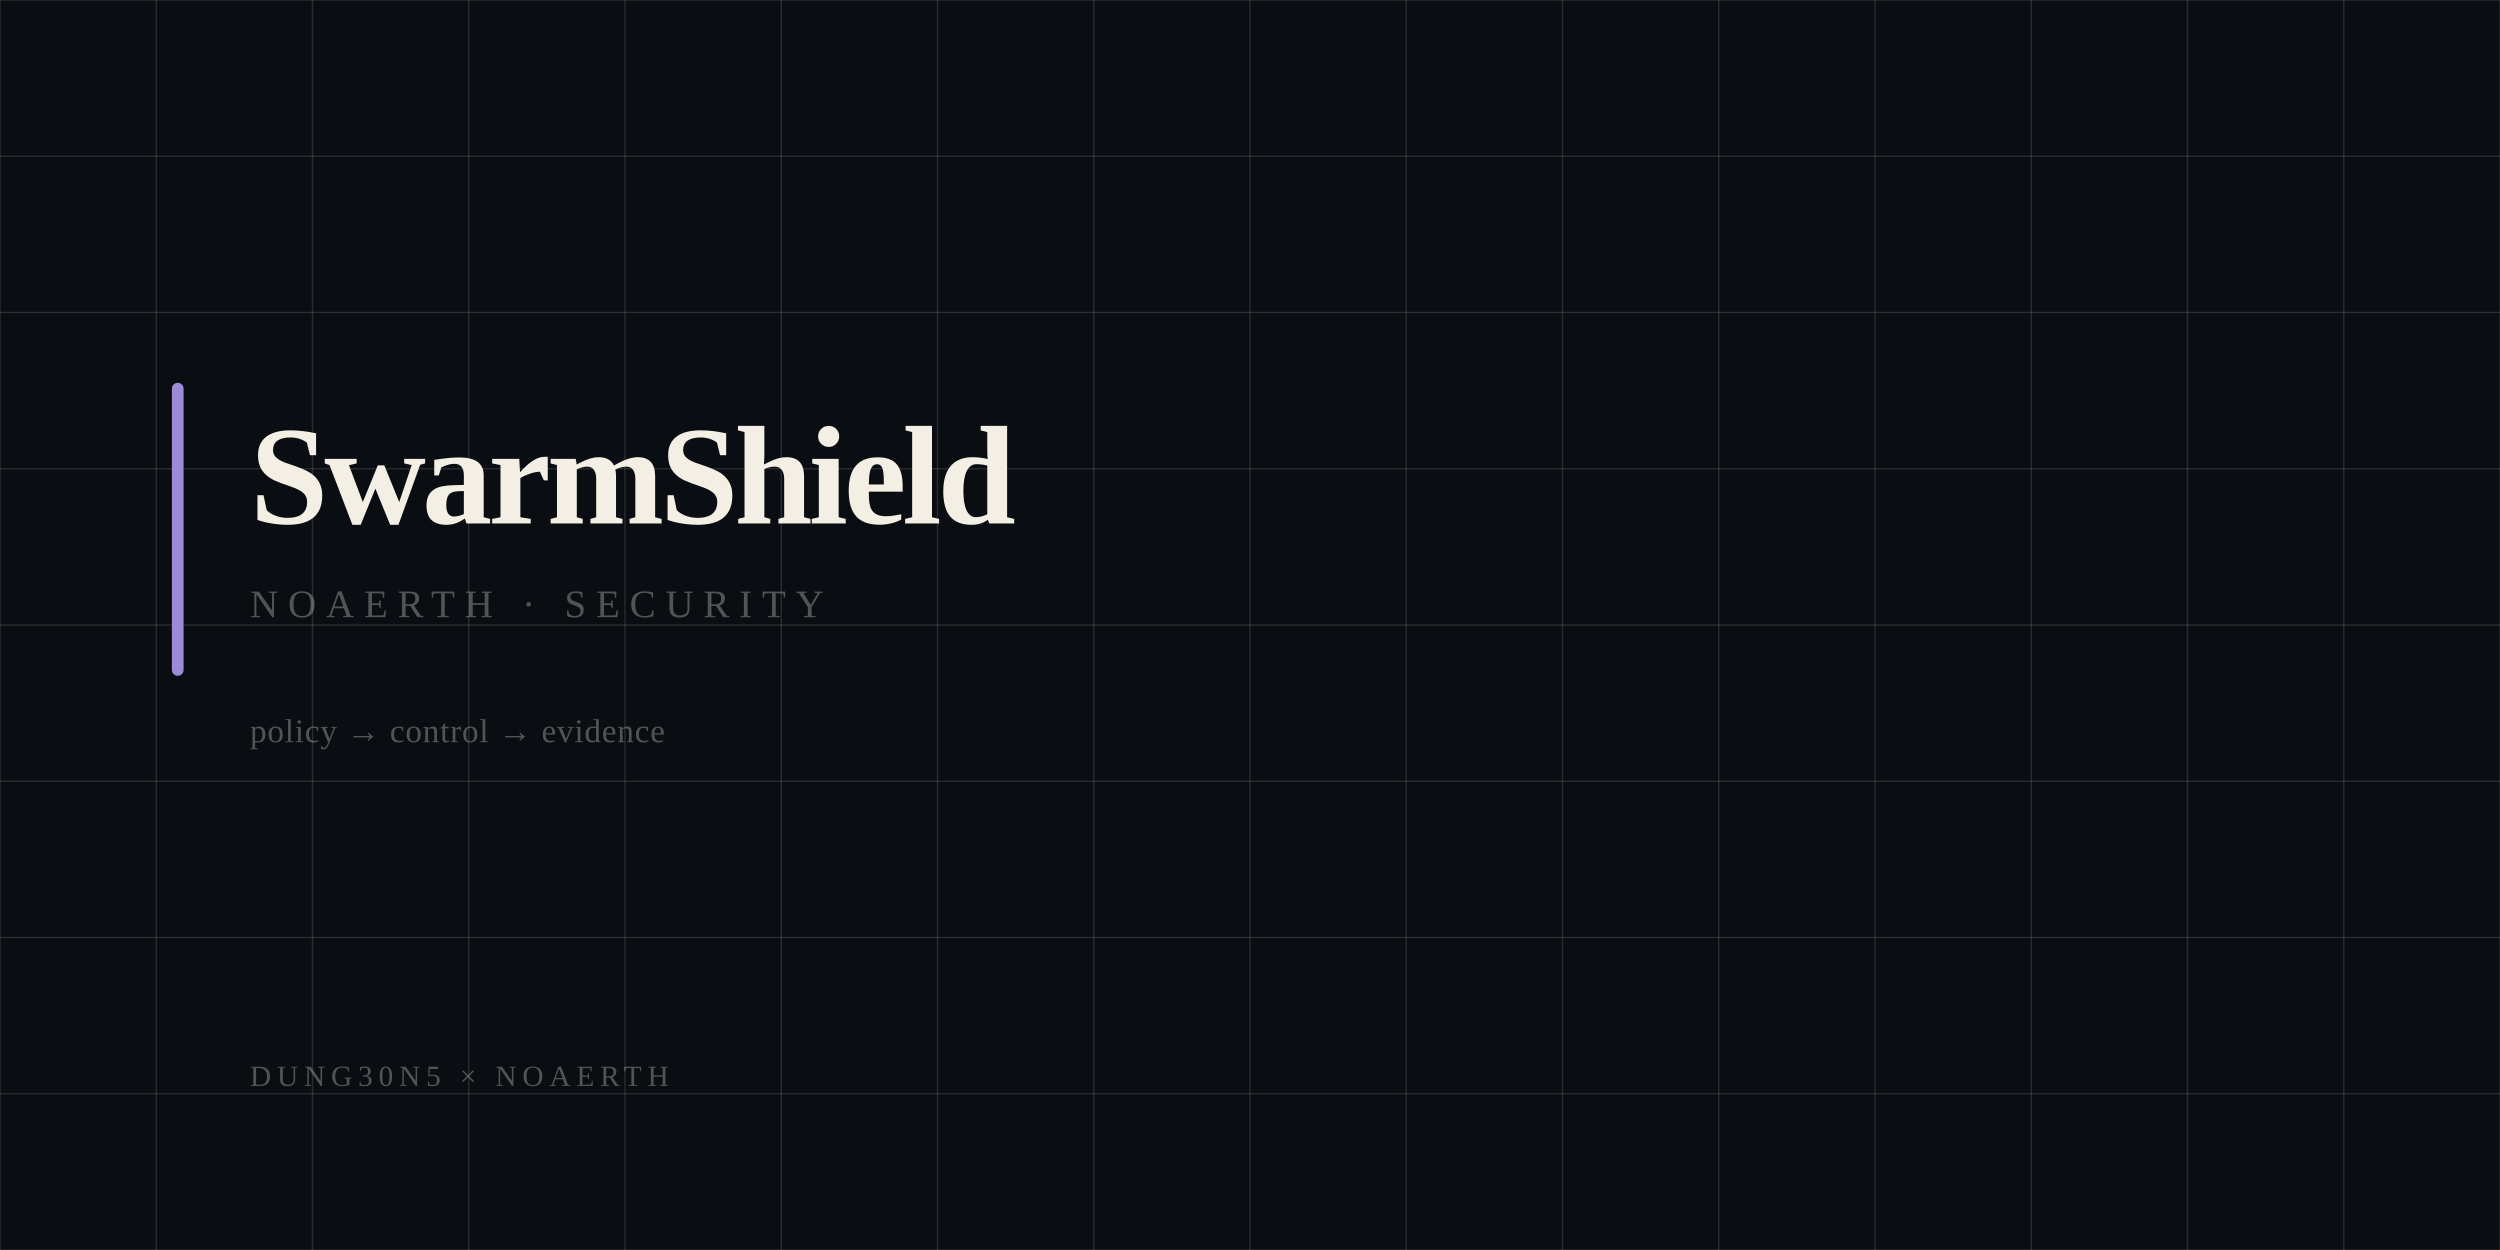
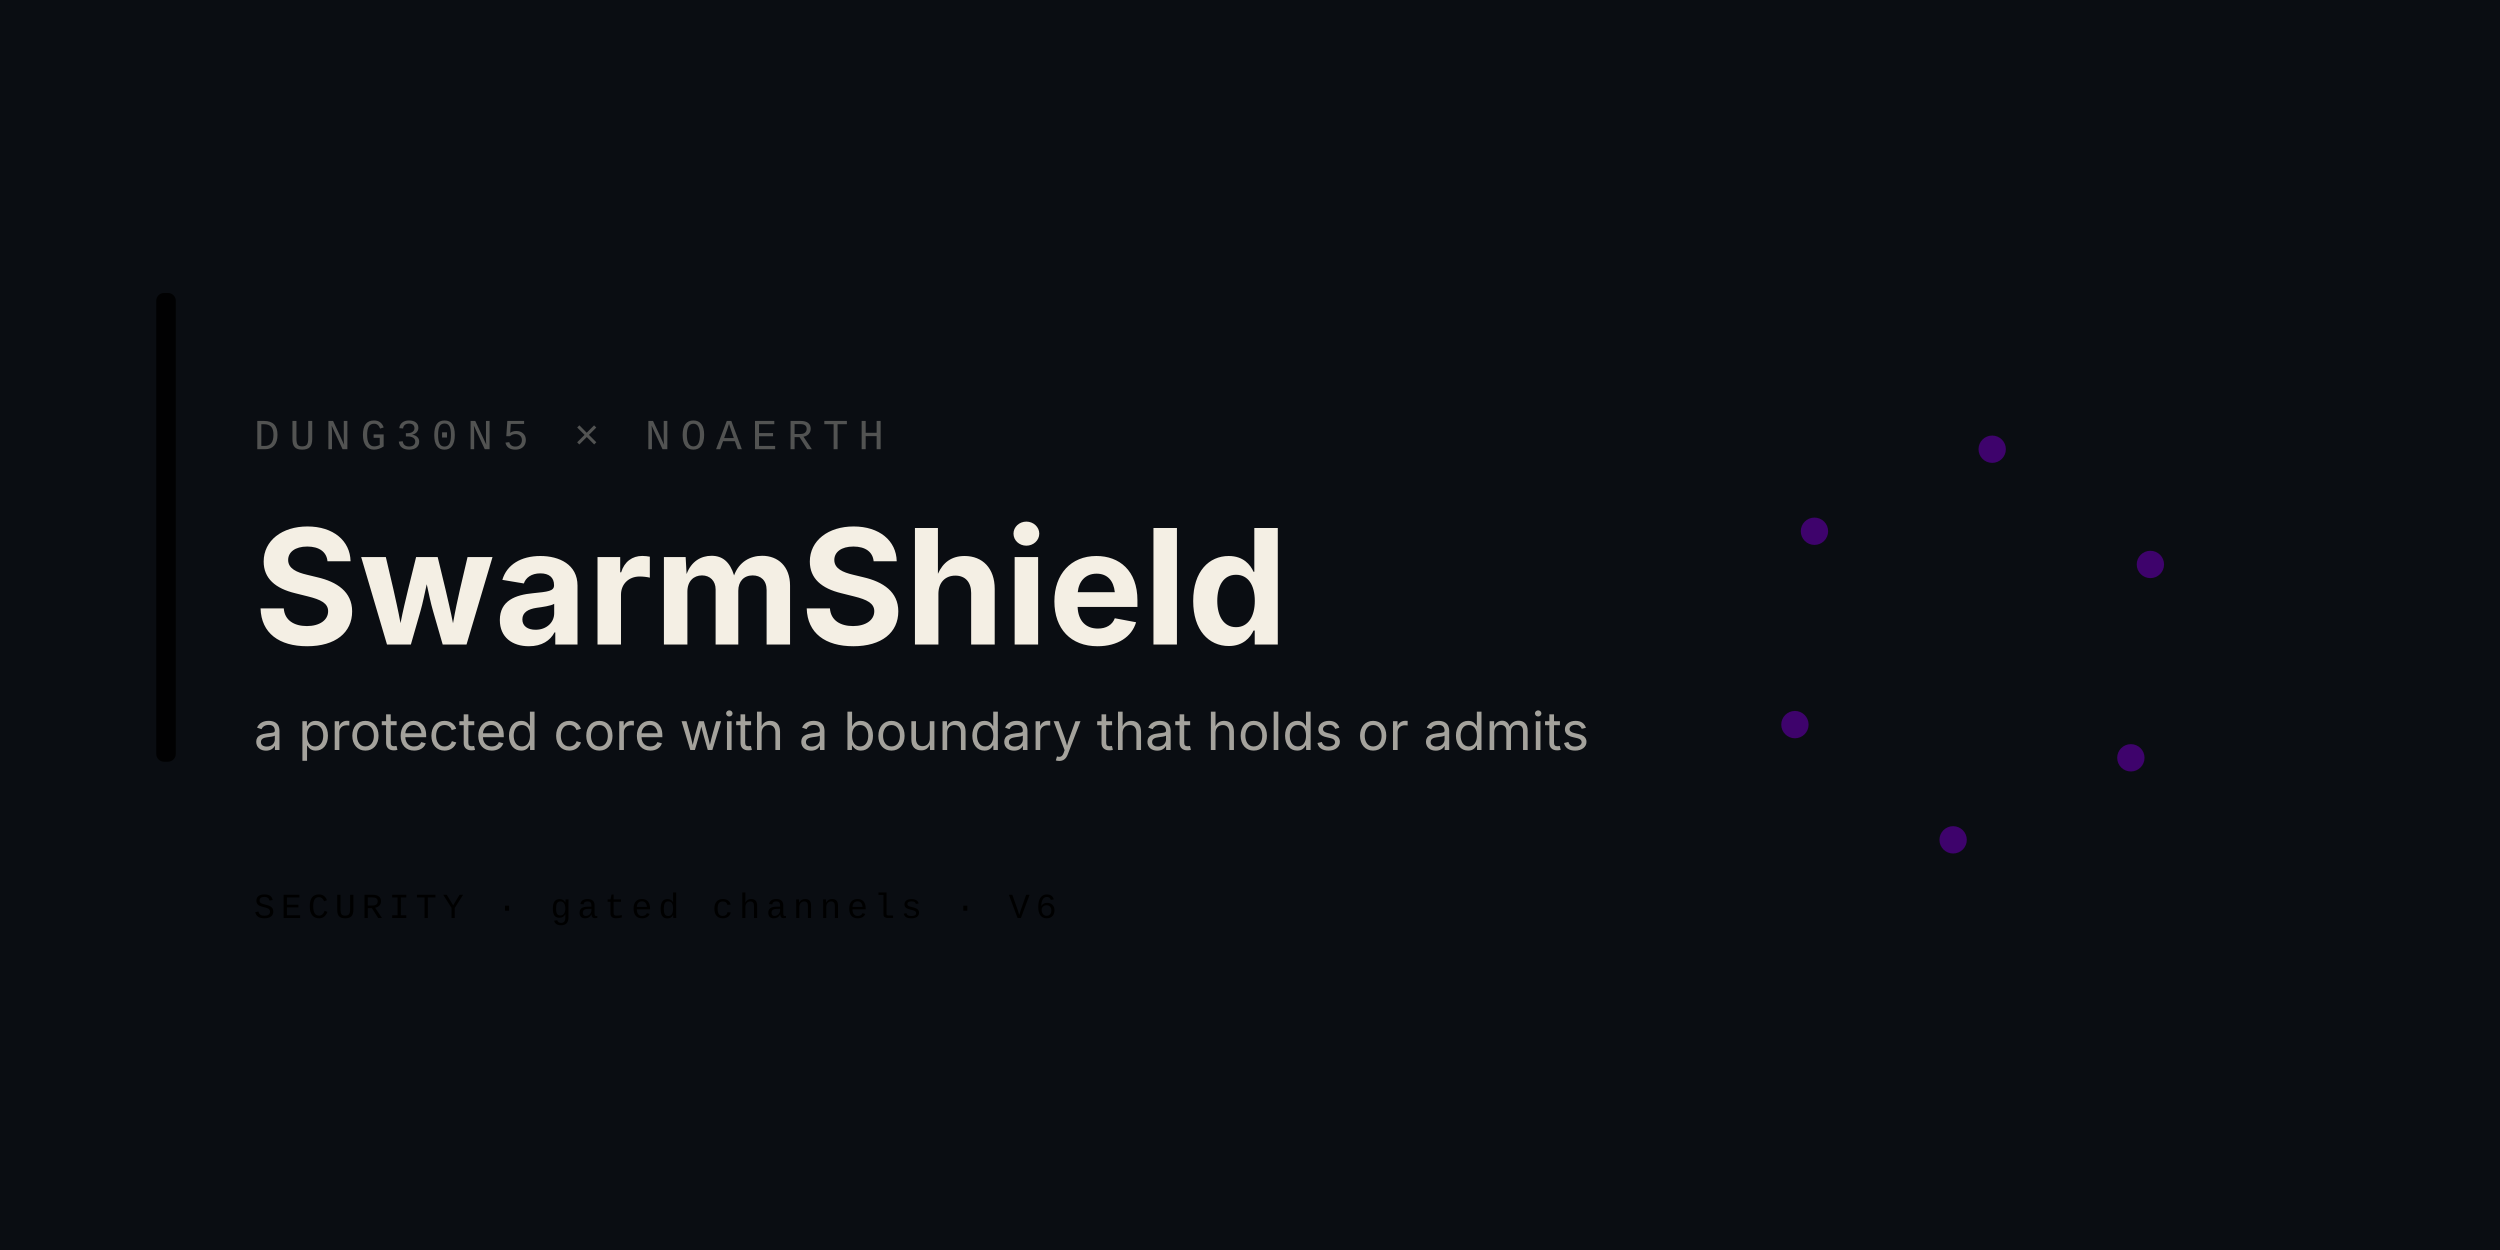
- <svg xmlns="http://www.w3.org/2000/svg" viewBox="0 0 1280 640" width="1280" height="640" role="img" aria-label="SwarmShield — NOAERTH project card.">
+ <svg xmlns="http://www.w3.org/2000/svg" viewBox="0 0 1280 640" width="1280" height="640" role="img" aria-label="SwarmShield project card">
  <rect width="1280" height="640" fill="#0a0d12" />
-   <line x1="0" y1="0" x2="0" y2="640" stroke="#f4efe424" stroke-width="0.7" />
-   <line x1="80" y1="0" x2="80" y2="640" stroke="#f4efe424" stroke-width="0.7" />
-   <line x1="160" y1="0" x2="160" y2="640" stroke="#f4efe424" stroke-width="0.7" />
-   <line x1="240" y1="0" x2="240" y2="640" stroke="#f4efe424" stroke-width="0.7" />
-   <line x1="320" y1="0" x2="320" y2="640" stroke="#f4efe424" stroke-width="0.7" />
-   <line x1="400" y1="0" x2="400" y2="640" stroke="#f4efe424" stroke-width="0.7" />
-   <line x1="480" y1="0" x2="480" y2="640" stroke="#f4efe424" stroke-width="0.7" />
-   <line x1="560" y1="0" x2="560" y2="640" stroke="#f4efe424" stroke-width="0.7" />
-   <line x1="640" y1="0" x2="640" y2="640" stroke="#f4efe424" stroke-width="0.7" />
-   <line x1="720" y1="0" x2="720" y2="640" stroke="#f4efe424" stroke-width="0.7" />
-   <line x1="800" y1="0" x2="800" y2="640" stroke="#f4efe424" stroke-width="0.7" />
-   <line x1="880" y1="0" x2="880" y2="640" stroke="#f4efe424" stroke-width="0.7" />
-   <line x1="960" y1="0" x2="960" y2="640" stroke="#f4efe424" stroke-width="0.7" />
-   <line x1="1040" y1="0" x2="1040" y2="640" stroke="#f4efe424" stroke-width="0.7" />
-   <line x1="1120" y1="0" x2="1120" y2="640" stroke="#f4efe424" stroke-width="0.7" />
-   <line x1="1200" y1="0" x2="1200" y2="640" stroke="#f4efe424" stroke-width="0.7" />
-   <line x1="1280" y1="0" x2="1280" y2="640" stroke="#f4efe424" stroke-width="0.7" />
-   <line x1="0" y1="0" x2="1280" y2="0" stroke="#f4efe424" stroke-width="0.7" />
-   <line x1="0" y1="80" x2="1280" y2="80" stroke="#f4efe424" stroke-width="0.7" />
-   <line x1="0" y1="160" x2="1280" y2="160" stroke="#f4efe424" stroke-width="0.7" />
-   <line x1="0" y1="240" x2="1280" y2="240" stroke="#f4efe424" stroke-width="0.7" />
-   <line x1="0" y1="320" x2="1280" y2="320" stroke="#f4efe424" stroke-width="0.7" />
-   <line x1="0" y1="400" x2="1280" y2="400" stroke="#f4efe424" stroke-width="0.7" />
-   <line x1="0" y1="480" x2="1280" y2="480" stroke="#f4efe424" stroke-width="0.7" />
-   <line x1="0" y1="560" x2="1280" y2="560" stroke="#f4efe424" stroke-width="0.7" />
-   <line x1="0" y1="640" x2="1280" y2="640" stroke="#f4efe424" stroke-width="0.7" />
-   <rect x="88" y="196" width="6" height="150" rx="3" fill="#9d8bd6" />
-   <text x="128" y="268" fill="#f4efe4" font-size="72" font-weight="680" letter-spacing="-2">SwarmShield</text>
-   <text x="128" y="316" fill="#f4efe44f" font-size="20" letter-spacing="5">NOAERTH · SECURITY</text>
-   <text x="128" y="380" fill="#f4efe44f" font-size="17" letter-spacing="0.4">policy → control → evidence</text>
-   <text x="128" y="556" fill="#f4efe44f" font-size="15" letter-spacing="3">DUNG30N5 × NOAERTH</text>
+   <circle cx="1010" cy="330" r="52" fill="none" stroke="amber" stroke-width="1.4" opacity="0.50" />
+   <circle cx="1010" cy="330" r="88" fill="none" stroke="amber" stroke-width="1.4" opacity="0.39" />
+   <circle cx="1010" cy="330" r="124" fill="none" stroke="amber" stroke-width="1.4" opacity="0.28" />
+   <circle cx="1010" cy="330" r="160" fill="none" stroke="amber" stroke-width="1.4" opacity="0.17" />
+   <circle cx="919" cy="371" r="7" fill="indigo" opacity="0.8" />
+   <circle cx="929" cy="272" r="7" fill="indigo" opacity="0.8" />
+   <circle cx="1020" cy="230" r="7" fill="indigo" opacity="0.8" />
+   <circle cx="1101" cy="289" r="7" fill="indigo" opacity="0.8" />
+   <circle cx="1091" cy="388" r="7" fill="indigo" opacity="0.8" />
+   <circle cx="1000" cy="430" r="7" fill="indigo" opacity="0.8" />
+   <rect x="80" y="150" width="10" height="240" rx="4" fill="amber" opacity="0.9" />
+   <text x="130" y="230" font-family="ui-monospace, SFMono-Regular, Menlo, Monaco, Consolas, 'Liberation Mono', monospace" font-size="22" letter-spacing="5" fill="#f4efe44f">DUNG30N5 × NOAERTH</text>
+   <text x="130" y="330" font-family="-apple-system, BlinkMacSystemFont, 'Segoe UI', Inter, Helvetica, Arial, sans-serif" font-size="82" font-weight="700" fill="#f4efe4">SwarmShield</text>
+   <text x="130" y="384" font-family="-apple-system, BlinkMacSystemFont, 'Segoe UI', Inter, Helvetica, Arial, sans-serif" font-size="27" fill="#f4efe4a8">a protected core with a boundary that holds or admits</text>
+   <text x="130" y="470" font-family="ui-monospace, SFMono-Regular, Menlo, Monaco, Consolas, 'Liberation Mono', monospace" font-size="18" fill="amber" letter-spacing="3">SECURITY · gated channels · V6</text>
</svg>
